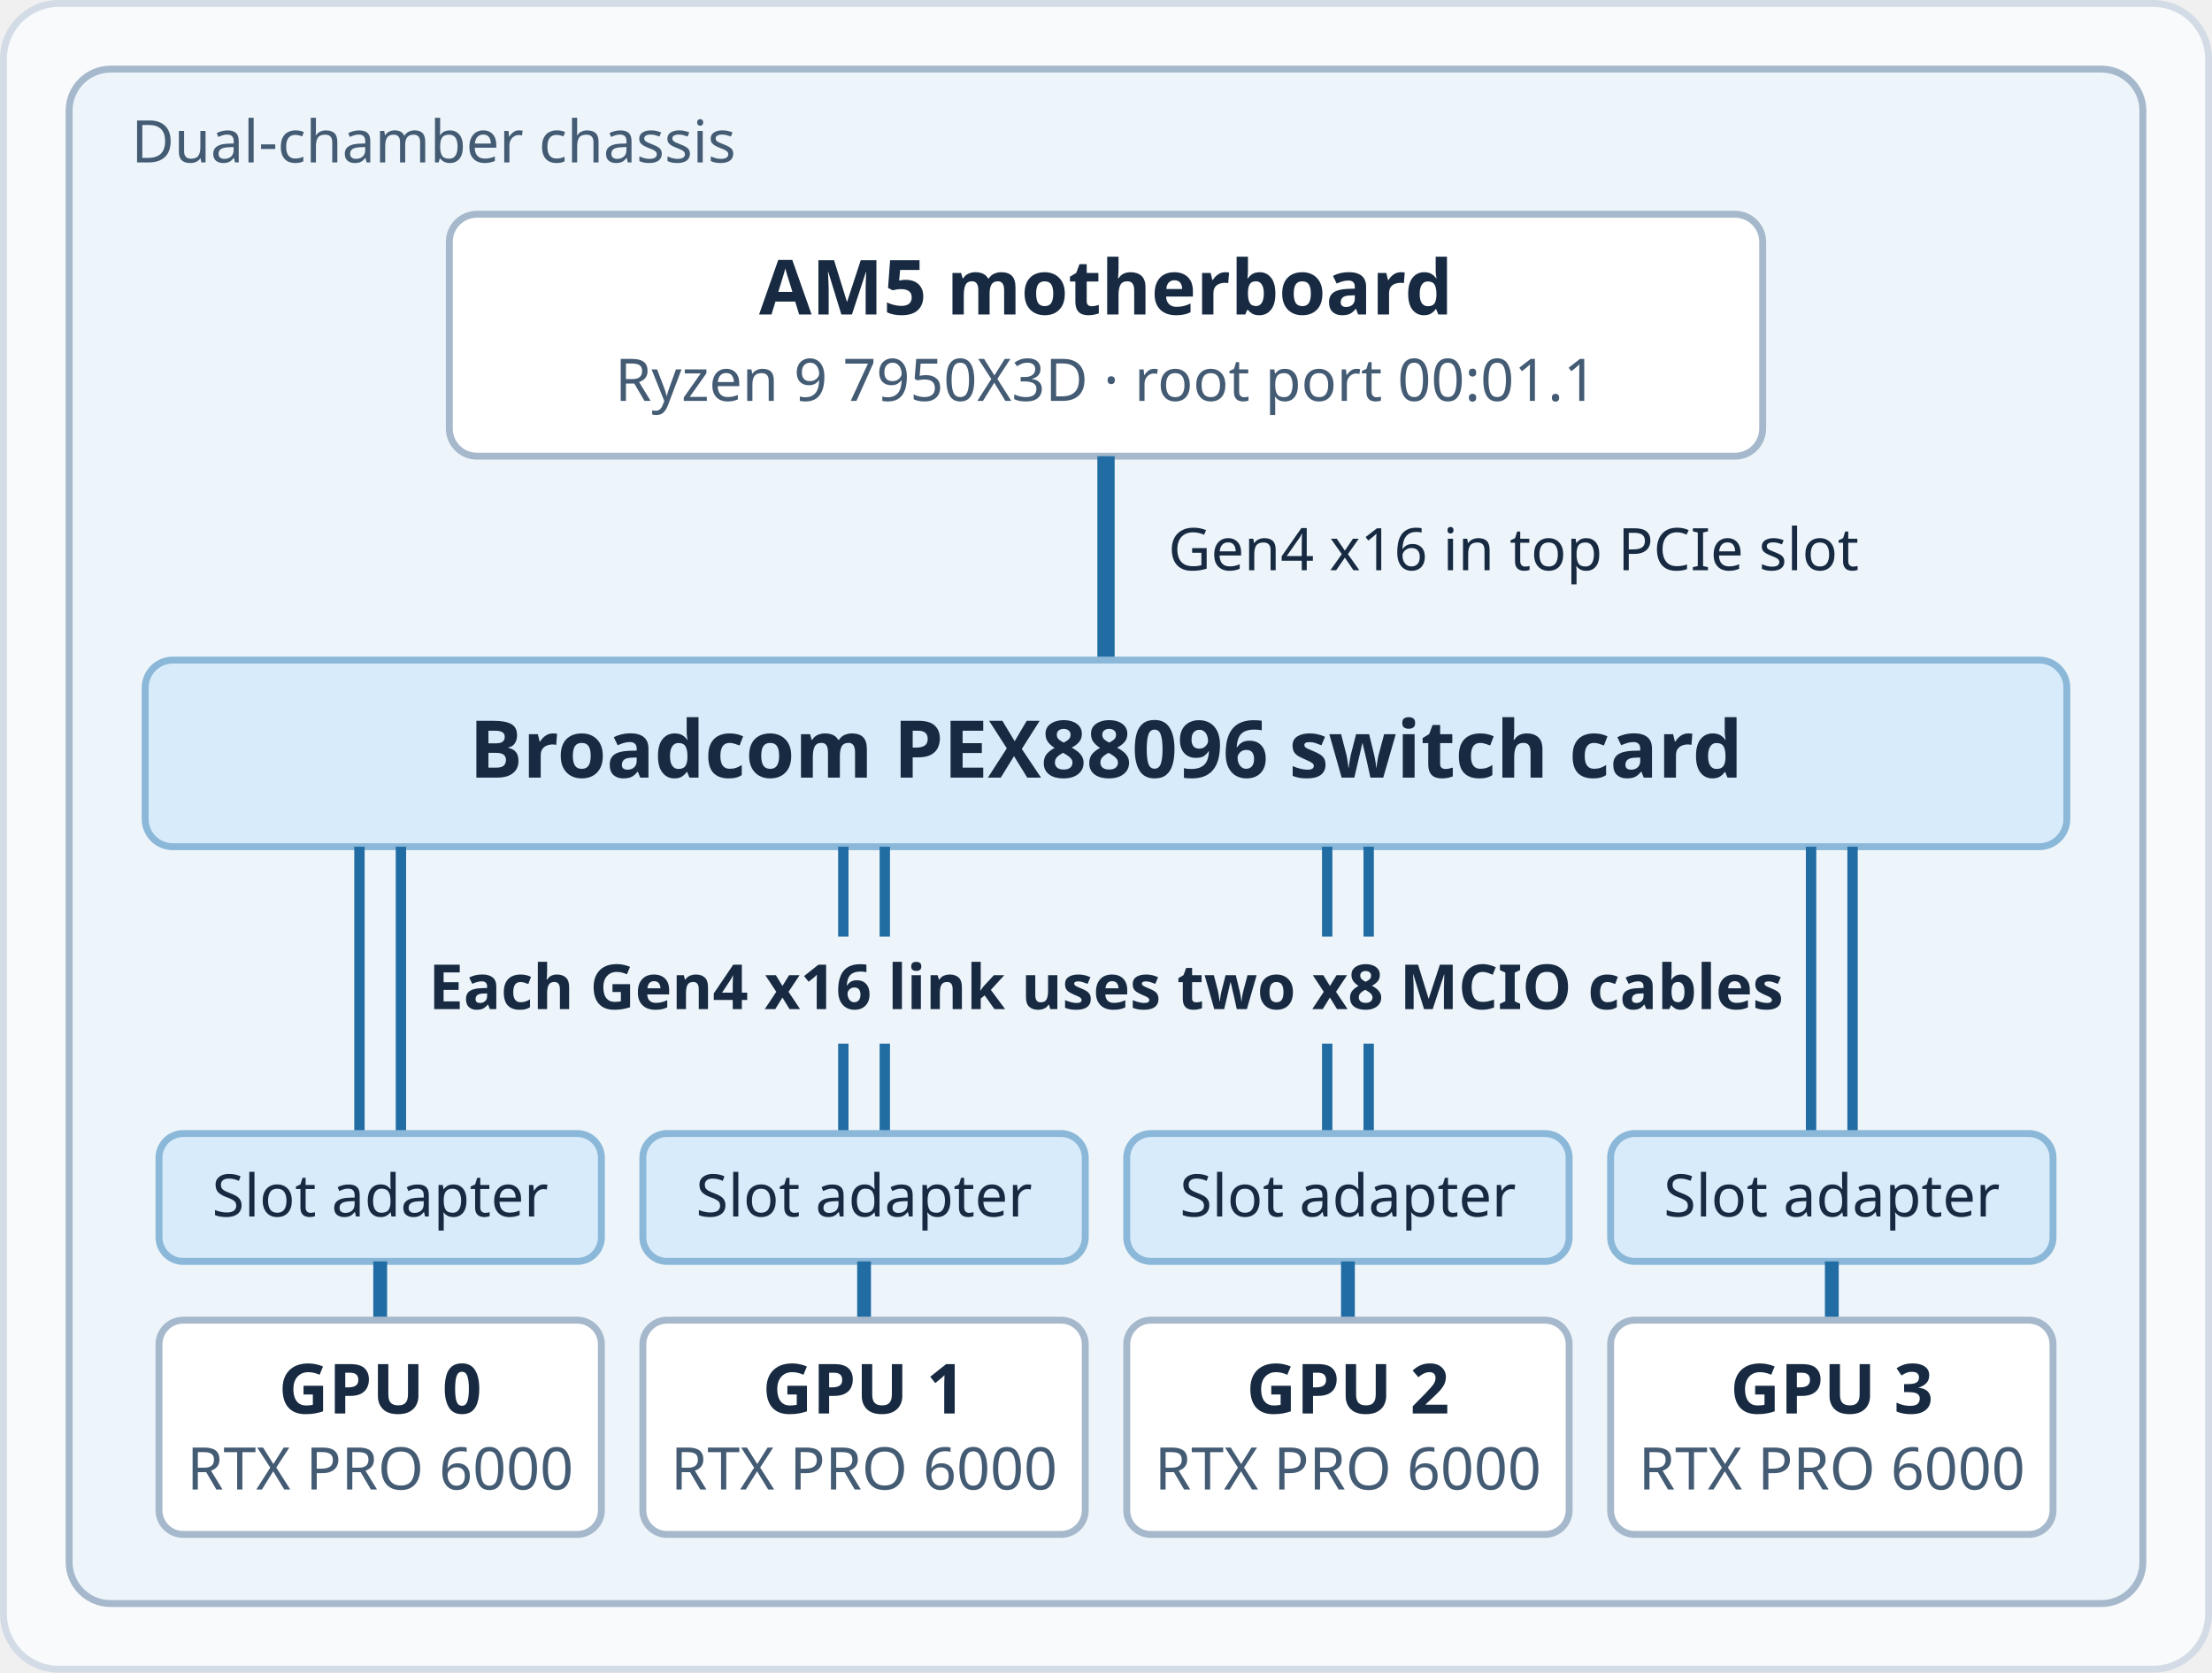
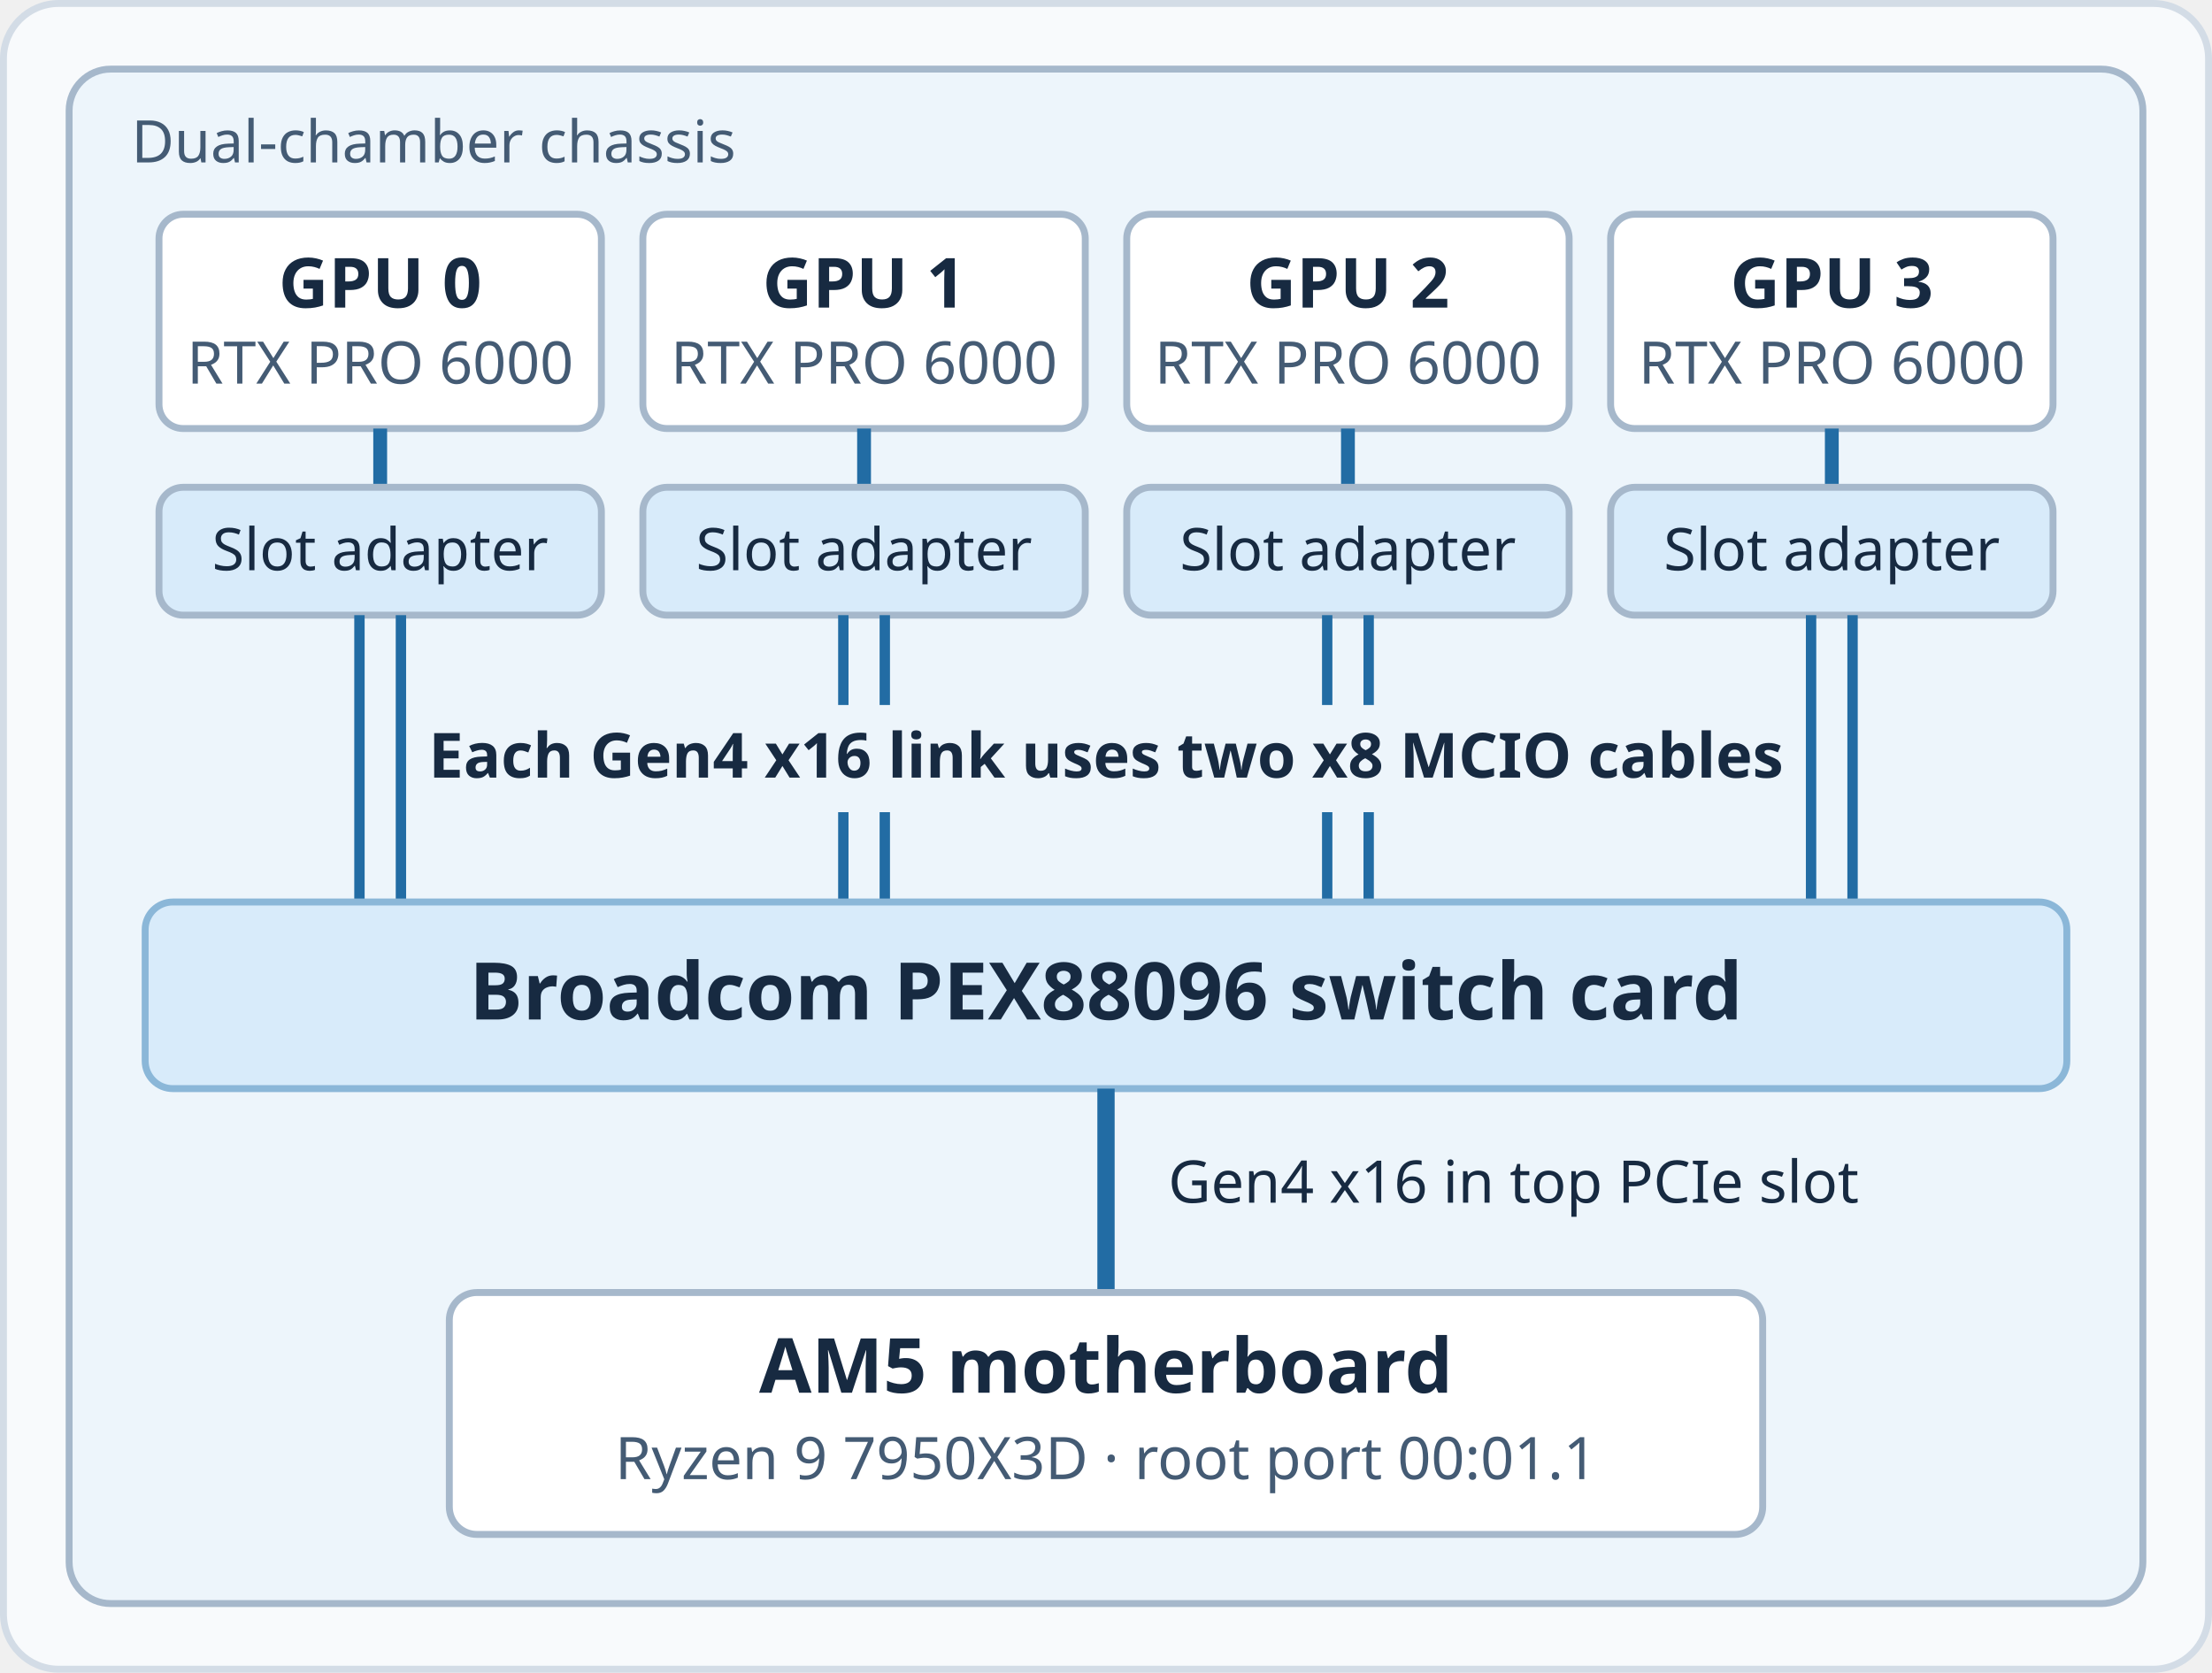
<svg xmlns="http://www.w3.org/2000/svg" viewBox="0 0 640 484" width="640" height="484" role="img" aria-labelledby="title desc">
  <rect x="1" y="1" width="638" height="482" rx="16" fill="#f8fafc" stroke="#d3dce6" stroke-width="2" />
  <g font-family="system-ui, sans-serif" text-anchor="middle" fill="#172a41">
    <rect x="20" y="20" width="600" height="444" rx="12" fill="#edf5fb" stroke="#a6b8cb" stroke-width="2" />
    <text x="38" y="47" text-anchor="start" font-size="17" fill="#445b74">Dual-chamber chassis</text>
-     <rect x="130" y="62" width="380" height="70" rx="8" fill="#ffffff" stroke="#a6b8cb" stroke-width="2" />
-     <text x="320" y="91" font-size="22" font-weight="700">AM5 motherboard</text>
-     <text x="320" y="116" font-size="17" fill="#445b74">Ryzen 9 7950X3D · root port 00:01.1</text>
-     <path d="M320 132v59" stroke="#226ca4" stroke-width="5" />
-     <text x="338" y="165" text-anchor="start" font-size="17">Gen4 x16 in top PCIe slot</text>
-     <rect x="42" y="191" width="556" height="54" rx="8" fill="#d8ebfa" stroke="#8bb7d8" stroke-width="2" />
-     <text x="320" y="225" font-size="23" font-weight="700">Broadcom PEX88096 switch card</text>
-     <path d="M104 245v83m12-83v83m128-83v83m12-83v83m128-83v83m12-83v83m128-83v83m12-83v83" fill="none" stroke="#226ca4" stroke-width="3" />
-     <rect x="139" y="271" width="362" height="31" rx="6" fill="#edf5fb" />
-     <text x="320" y="292" font-size="18" font-weight="600">Each Gen4 x16 link uses two x8 MCIO cables</text>
-     <g fill="#d8ebfa" stroke="#8bb7d8" stroke-width="2">
-       <rect x="46" y="328" width="128" height="37" rx="7" />
-       <rect x="186" y="328" width="128" height="37" rx="7" />
-       <rect x="326" y="328" width="128" height="37" rx="7" />
-       <rect x="466" y="328" width="128" height="37" rx="7" />
+     <g fill="#fff" stroke="#a6b8cb" stroke-width="2">
+       <rect x="46" y="62" width="128" height="62" rx="7" />
+       <rect x="186" y="62" width="128" height="62" rx="7" />
+       <rect x="326" y="62" width="128" height="62" rx="7" />
+       <rect x="466" y="62" width="128" height="62" rx="7" />
+     </g>
+     <g font-size="20" font-weight="700">
+       <text x="110" y="89">GPU 0</text>
+       <text x="250" y="89">GPU 1</text>
+       <text x="390" y="89">GPU 2</text>
+       <text x="530" y="89">GPU 3</text>
+     </g>
+     <g font-size="17" fill="#445b74">
+       <text x="110" y="111">RTX PRO 6000</text>
+       <text x="250" y="111">RTX PRO 6000</text>
+       <text x="390" y="111">RTX PRO 6000</text>
+       <text x="530" y="111">RTX PRO 6000</text>
+     </g>
+     <path d="M110 124v17m140-17v17m140-17v17m140-17v17" stroke="#226ca4" stroke-width="4" />
+     <g fill="#d8ebfa" stroke="#a6b8cb" stroke-width="2">
+       <rect x="46" y="141" width="128" height="37" rx="7" />
+       <rect x="186" y="141" width="128" height="37" rx="7" />
+       <rect x="326" y="141" width="128" height="37" rx="7" />
+       <rect x="466" y="141" width="128" height="37" rx="7" />
    </g>
    <g font-size="17">
-       <text x="110" y="352">Slot adapter</text>
-       <text x="250" y="352">Slot adapter</text>
-       <text x="390" y="352">Slot adapter</text>
-       <text x="530" y="352">Slot adapter</text>
+       <text x="110" y="165">Slot adapter</text>
+       <text x="250" y="165">Slot adapter</text>
+       <text x="390" y="165">Slot adapter</text>
+       <text x="530" y="165">Slot adapter</text>
    </g>
-     <path d="M110 365v17m140-17v17m140-17v17m140-17v17" stroke="#226ca4" stroke-width="4" />
-     <g fill="#fff" stroke="#a6b8cb" stroke-width="2">
-       <rect x="46" y="382" width="128" height="62" rx="7" />
-       <rect x="186" y="382" width="128" height="62" rx="7" />
-       <rect x="326" y="382" width="128" height="62" rx="7" />
-       <rect x="466" y="382" width="128" height="62" rx="7" />
-     </g>
-     <g font-size="20" font-weight="700">
-       <text x="110" y="409">GPU 0</text>
-       <text x="250" y="409">GPU 1</text>
-       <text x="390" y="409">GPU 2</text>
-       <text x="530" y="409">GPU 3</text>
-     </g>
-     <g font-size="17" fill="#445b74">
-       <text x="110" y="431">RTX PRO 6000</text>
-       <text x="250" y="431">RTX PRO 6000</text>
-       <text x="390" y="431">RTX PRO 6000</text>
-       <text x="530" y="431">RTX PRO 6000</text>
-     </g>
+     <path d="M104 178v83m12-83v83m128-83v83m12-83v83m128-83v83m12-83v83m128-83v83m12-83v83" fill="none" stroke="#226ca4" stroke-width="3" />
+     <rect x="124" y="204" width="392" height="31" rx="6" fill="#edf5fb" />
+     <text x="320" y="225" font-size="18" font-weight="600">Each Gen4 x16 link uses two x8 MCIO cables</text>
+     <rect x="42" y="261" width="556" height="54" rx="8" fill="#d8ebfa" stroke="#8bb7d8" stroke-width="2" />
+     <text x="320" y="295" font-size="23" font-weight="700">Broadcom PEX88096 switch card</text>
+     <path d="M320 315v59" stroke="#226ca4" stroke-width="5" />
+     <text x="338" y="348" text-anchor="start" font-size="17">Gen4 x16 in top PCIe slot</text>
+     <rect x="130" y="374" width="380" height="70" rx="8" fill="#ffffff" stroke="#a6b8cb" stroke-width="2" />
+     <text x="320" y="403" font-size="22" font-weight="700">AM5 motherboard</text>
+     <text x="320" y="428" font-size="17" fill="#445b74">Ryzen 9 7950X3D · root port 00:01.1</text>
  </g>
</svg>
